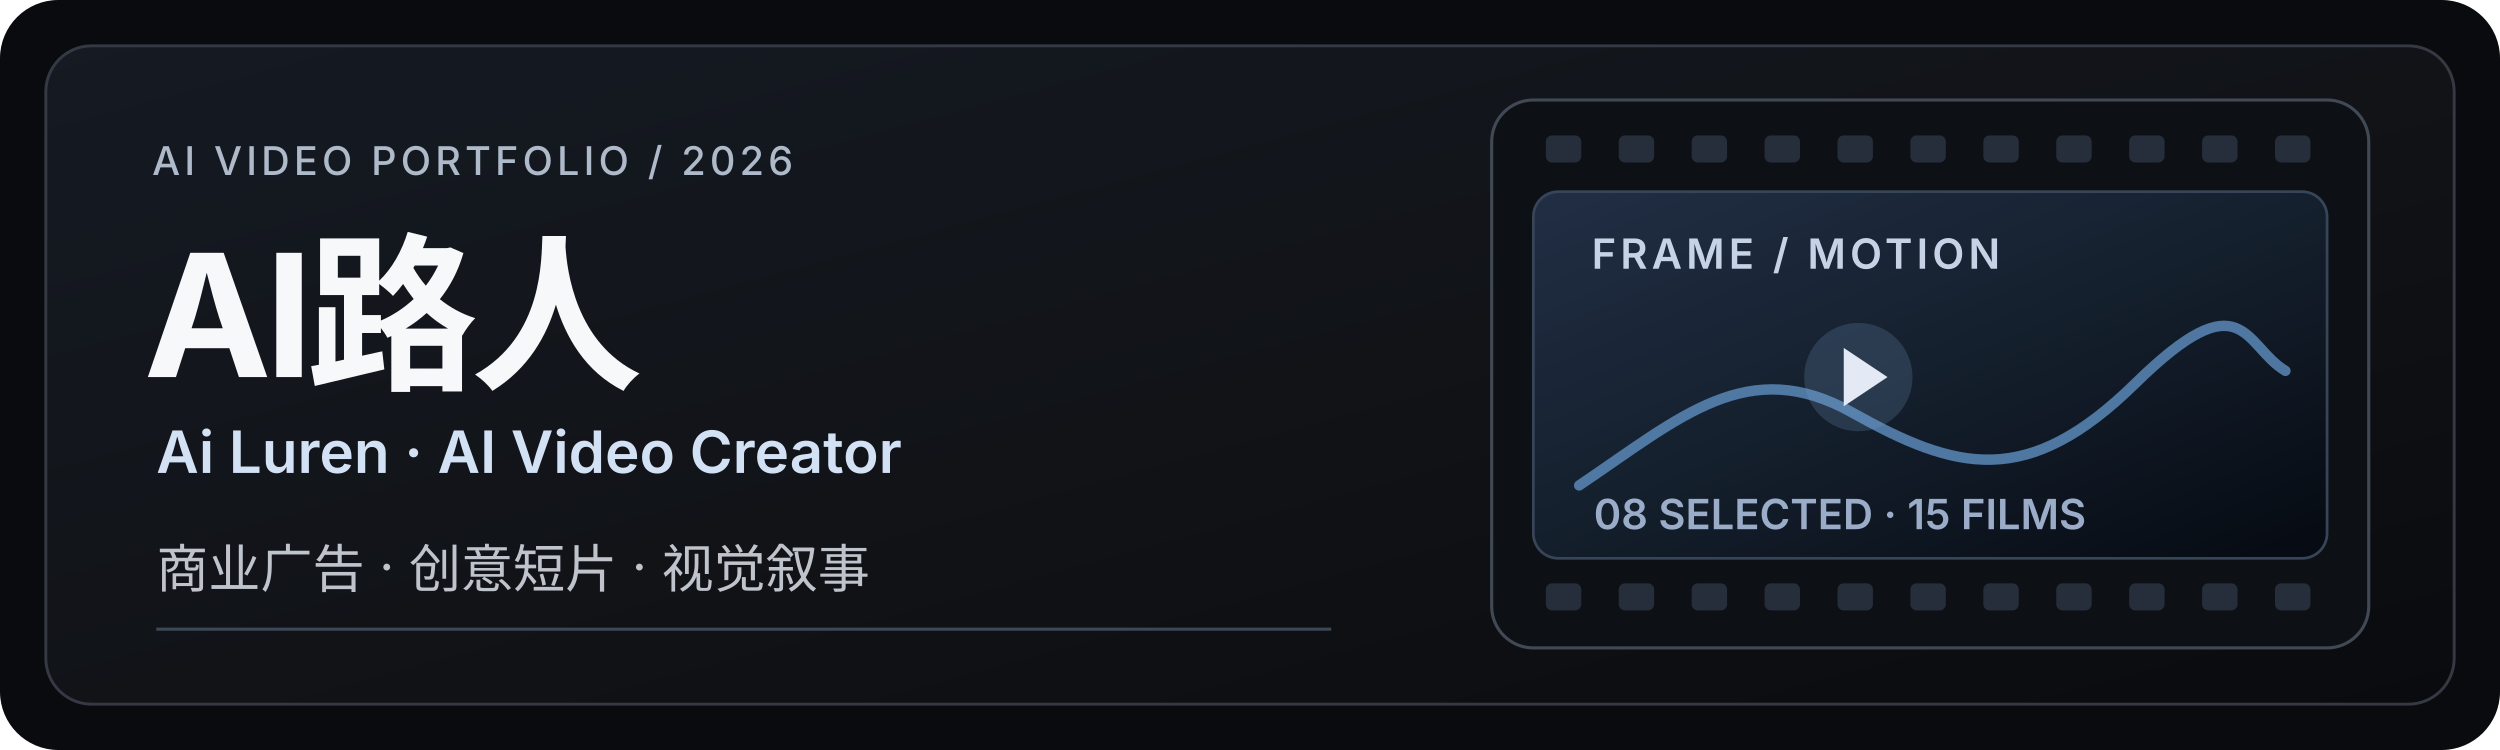
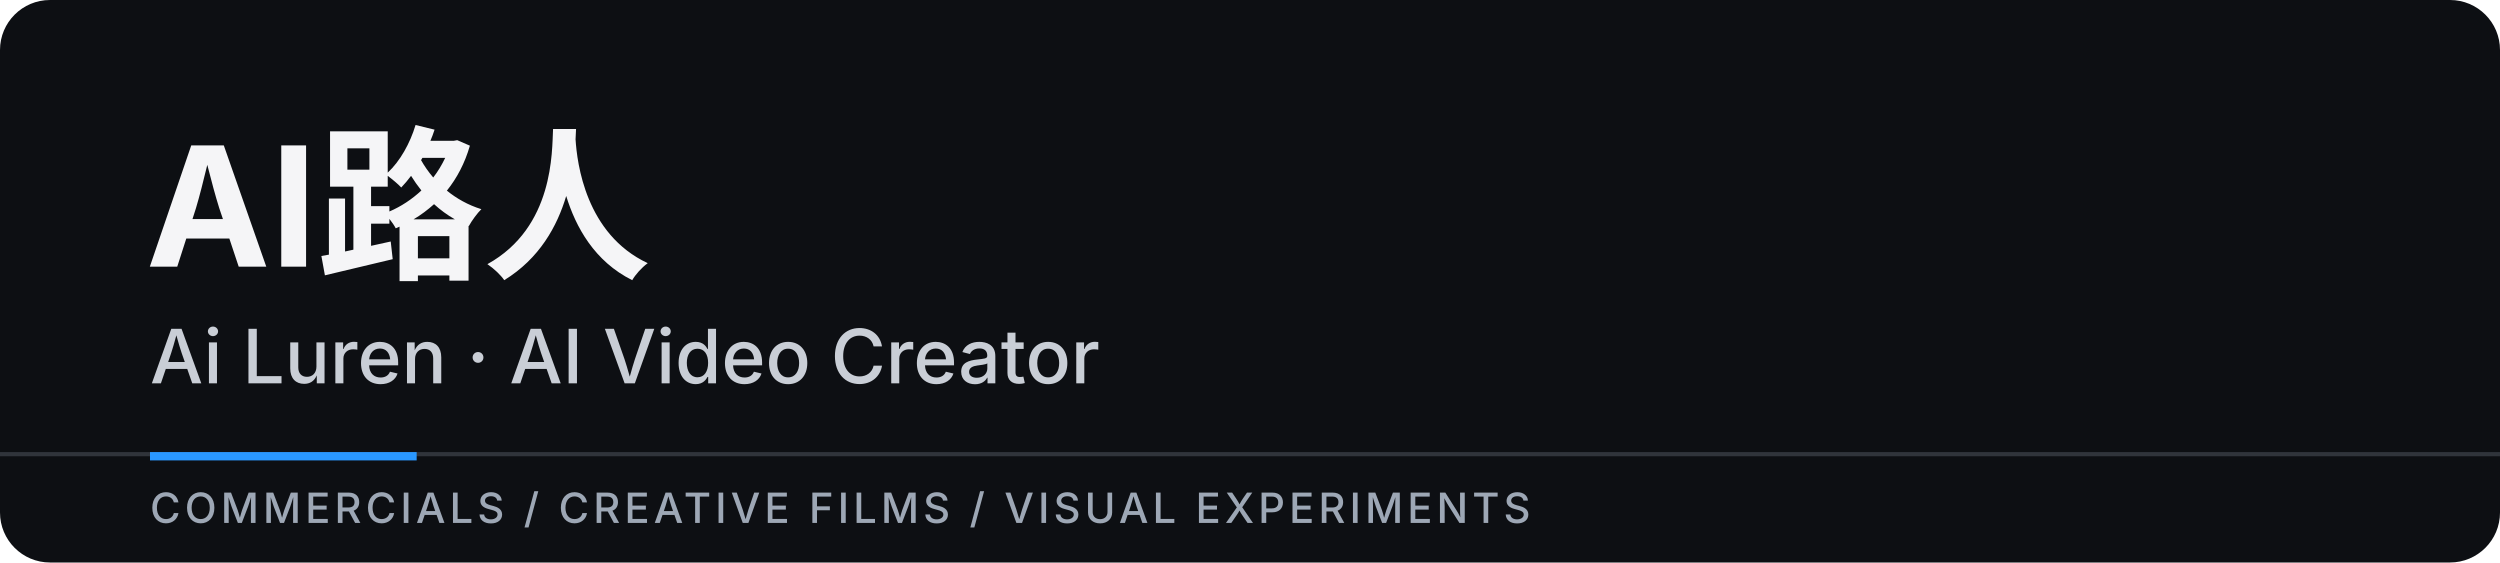
- <svg xmlns="http://www.w3.org/2000/svg" viewBox="0 0 1200 360" width="1200" height="360" role="img" aria-labelledby="title description">
-   <defs>
-     <linearGradient id="panel" x1="0" y1="0" x2="1" y2="1">
-       <stop offset="0" stop-color="#151a23" />
-       <stop offset=".52" stop-color="#111317" />
-       <stop offset="1" stop-color="#090b0f" />
-     </linearGradient>
-     <linearGradient id="reel" x1="0" y1="0" x2=".9" y2="1">
-       <stop offset="0" stop-color="#212e44" />
-       <stop offset=".5" stop-color="#15202e" />
-       <stop offset="1" stop-color="#070c14" />
-     </linearGradient>
-   </defs>
-   <rect width="1200" height="360" rx="28" fill="#0a0b0e" />
-   <rect x="22" y="22" width="1156" height="316" rx="22" fill="url(#panel)" stroke="#353944" stroke-width="1.4" />
+ <svg xmlns="http://www.w3.org/2000/svg" width="1200" height="270" viewBox="0 0 1200 270" role="img" aria-labelledby="title desc">
+   <rect width="1200" height="270" rx="24" fill="#0d0f13" />
+   <path d="M0 218H1200" stroke="#30343b" stroke-width="2" />
+   <path d="M72 219H200" stroke="#2997ff" stroke-width="4" />
  <g font-family="-apple-system,BlinkMacSystemFont,Segoe UI,PingFang SC,Microsoft YaHei,sans-serif">
-     <text x="73" y="84" font-size="19" letter-spacing="2" fill="#aeb9c9" font-weight="500">AI VIDEO PORTFOLIO  /  2026</text>
-     <text x="69" y="181" font-size="82" letter-spacing="-3" fill="#f6f8fa" font-weight="700">AI路人</text>
-     <text x="75" y="227" font-size="28" fill="#d3e1f4" font-weight="600">Ai Luren · AI Video Creator</text>
-     <text x="75" y="282" font-size="25" fill="#bec3cc">商业广告 · 创意短片 · 视觉叙事</text>
-     <path d="M75 302 H639" stroke="#3c4757" stroke-width="1.5" />
-   </g>
-   <g transform="translate(716 48)">
-     <rect x="0" y="0" width="421" height="263" rx="20" fill="#0d1015" stroke="#414954" stroke-width="1.5" />
-     <g fill="#262e3b">
-       <rect x="26" y="17" width="17" height="13" rx="3" />
-       <rect x="61" y="17" width="17" height="13" rx="3" />
-       <rect x="96" y="17" width="17" height="13" rx="3" />
-       <rect x="131" y="17" width="17" height="13" rx="3" />
-       <rect x="166" y="17" width="17" height="13" rx="3" />
-       <rect x="201" y="17" width="17" height="13" rx="3" />
-       <rect x="236" y="17" width="17" height="13" rx="3" />
-       <rect x="271" y="17" width="17" height="13" rx="3" />
-       <rect x="306" y="17" width="17" height="13" rx="3" />
-       <rect x="341" y="17" width="17" height="13" rx="3" />
-       <rect x="376" y="17" width="17" height="13" rx="3" />
-       <rect x="26" y="232" width="17" height="13" rx="3" />
-       <rect x="61" y="232" width="17" height="13" rx="3" />
-       <rect x="96" y="232" width="17" height="13" rx="3" />
-       <rect x="131" y="232" width="17" height="13" rx="3" />
-       <rect x="166" y="232" width="17" height="13" rx="3" />
-       <rect x="201" y="232" width="17" height="13" rx="3" />
-       <rect x="236" y="232" width="17" height="13" rx="3" />
-       <rect x="271" y="232" width="17" height="13" rx="3" />
-       <rect x="306" y="232" width="17" height="13" rx="3" />
-       <rect x="341" y="232" width="17" height="13" rx="3" />
-       <rect x="376" y="232" width="17" height="13" rx="3" />
-     </g>
-     <rect x="20" y="44" width="381" height="176" rx="12" fill="url(#reel)" stroke="#374558" stroke-width="1.3" />
-     <path d="M42 185 C91 152 123 122 173 150 S257 187 309 136 S361 118 381 130" fill="none" stroke="#5987b7" stroke-width="5" stroke-linecap="round" opacity=".85" />
-     <circle cx="176" cy="133" r="26" fill="#7da6d1" opacity=".20" />
-     <path d="M169 119 L190 133 L169 147 Z" fill="#e3eaf5" />
-     <g font-family="-apple-system,BlinkMacSystemFont,Segoe UI,sans-serif" font-size="20" font-weight="600">
-       <text x="48" y="81" fill="#c6d2e6" letter-spacing="2">FRAME / MOTION</text>
-       <text x="49" y="206" fill="#9aacc8">08 SELECTED   ·   15 FILMS</text>
-     </g>
+     <text x="70" y="128" font-size="80" font-weight="700" fill="#f5f5f7">AI路人</text>
+     <text x="72" y="184" font-size="36" font-weight="500" fill="#c9ced6">Ai Luren · AI Video Creator</text>
+     <text x="72" y="251" font-size="20" font-weight="500" letter-spacing="2" fill="#9da7b5">COMMERCIALS / CREATIVE FILMS / VISUAL EXPERIMENTS</text>
  </g>
</svg>
